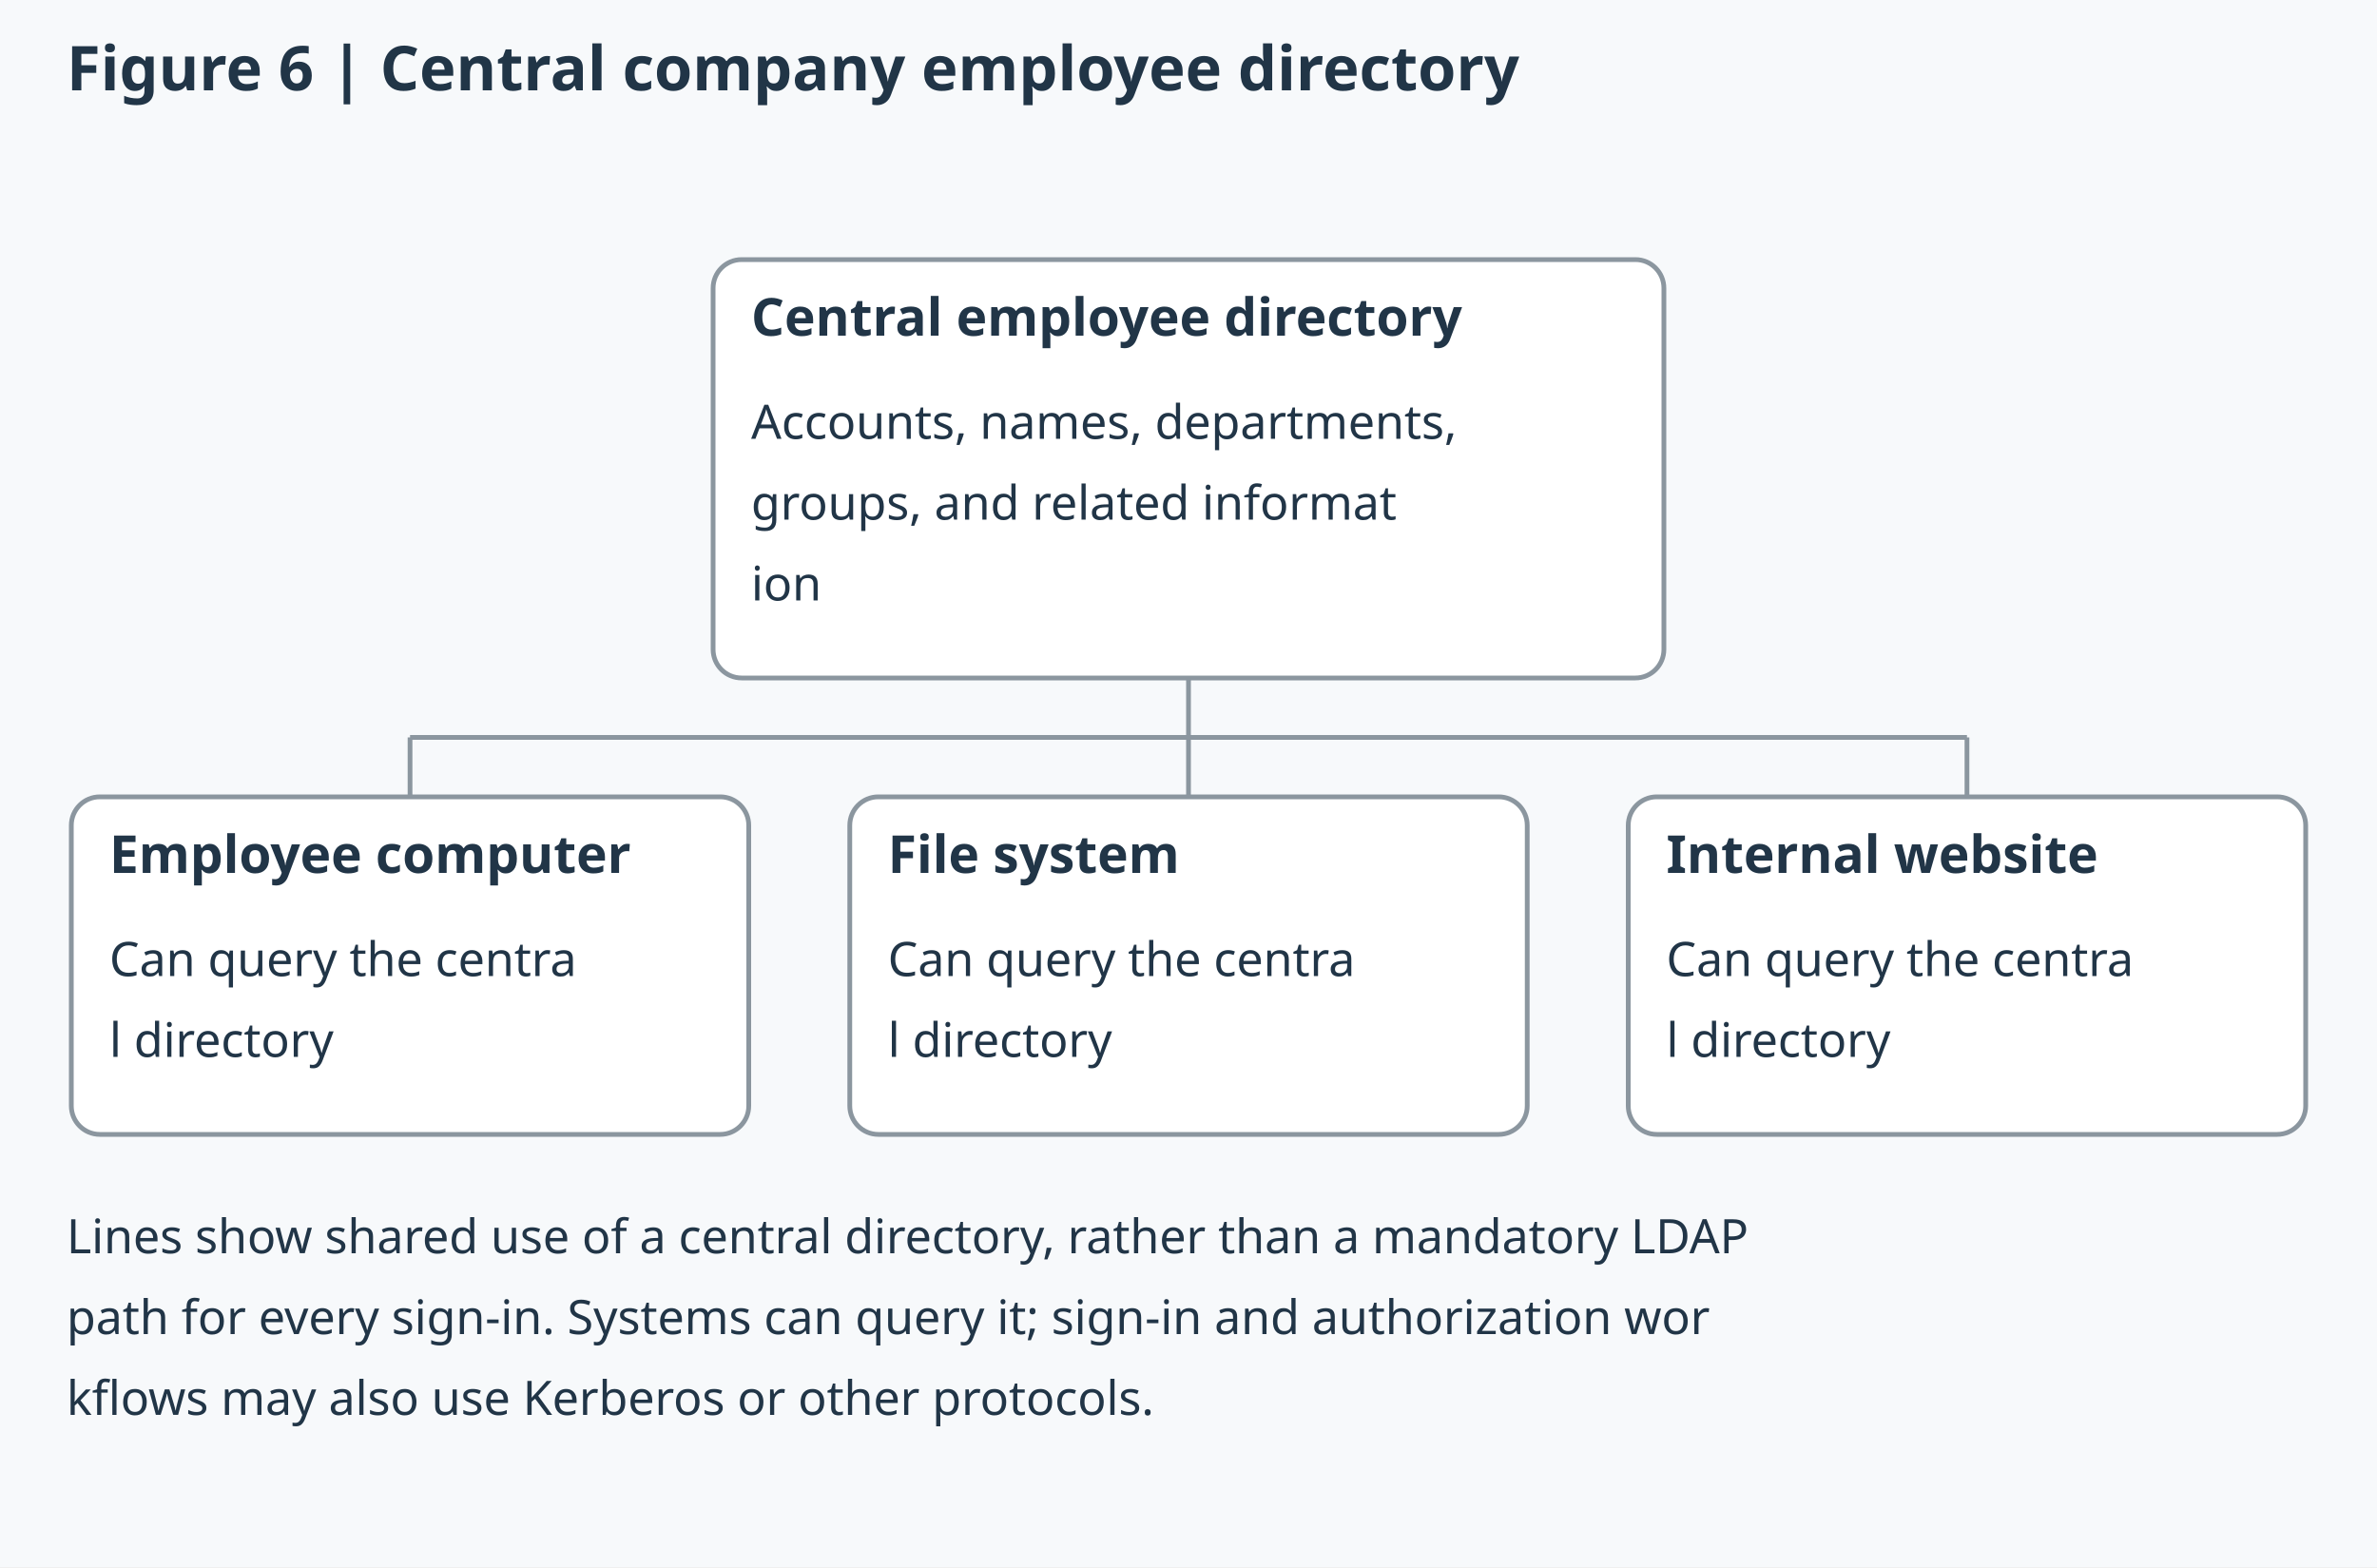
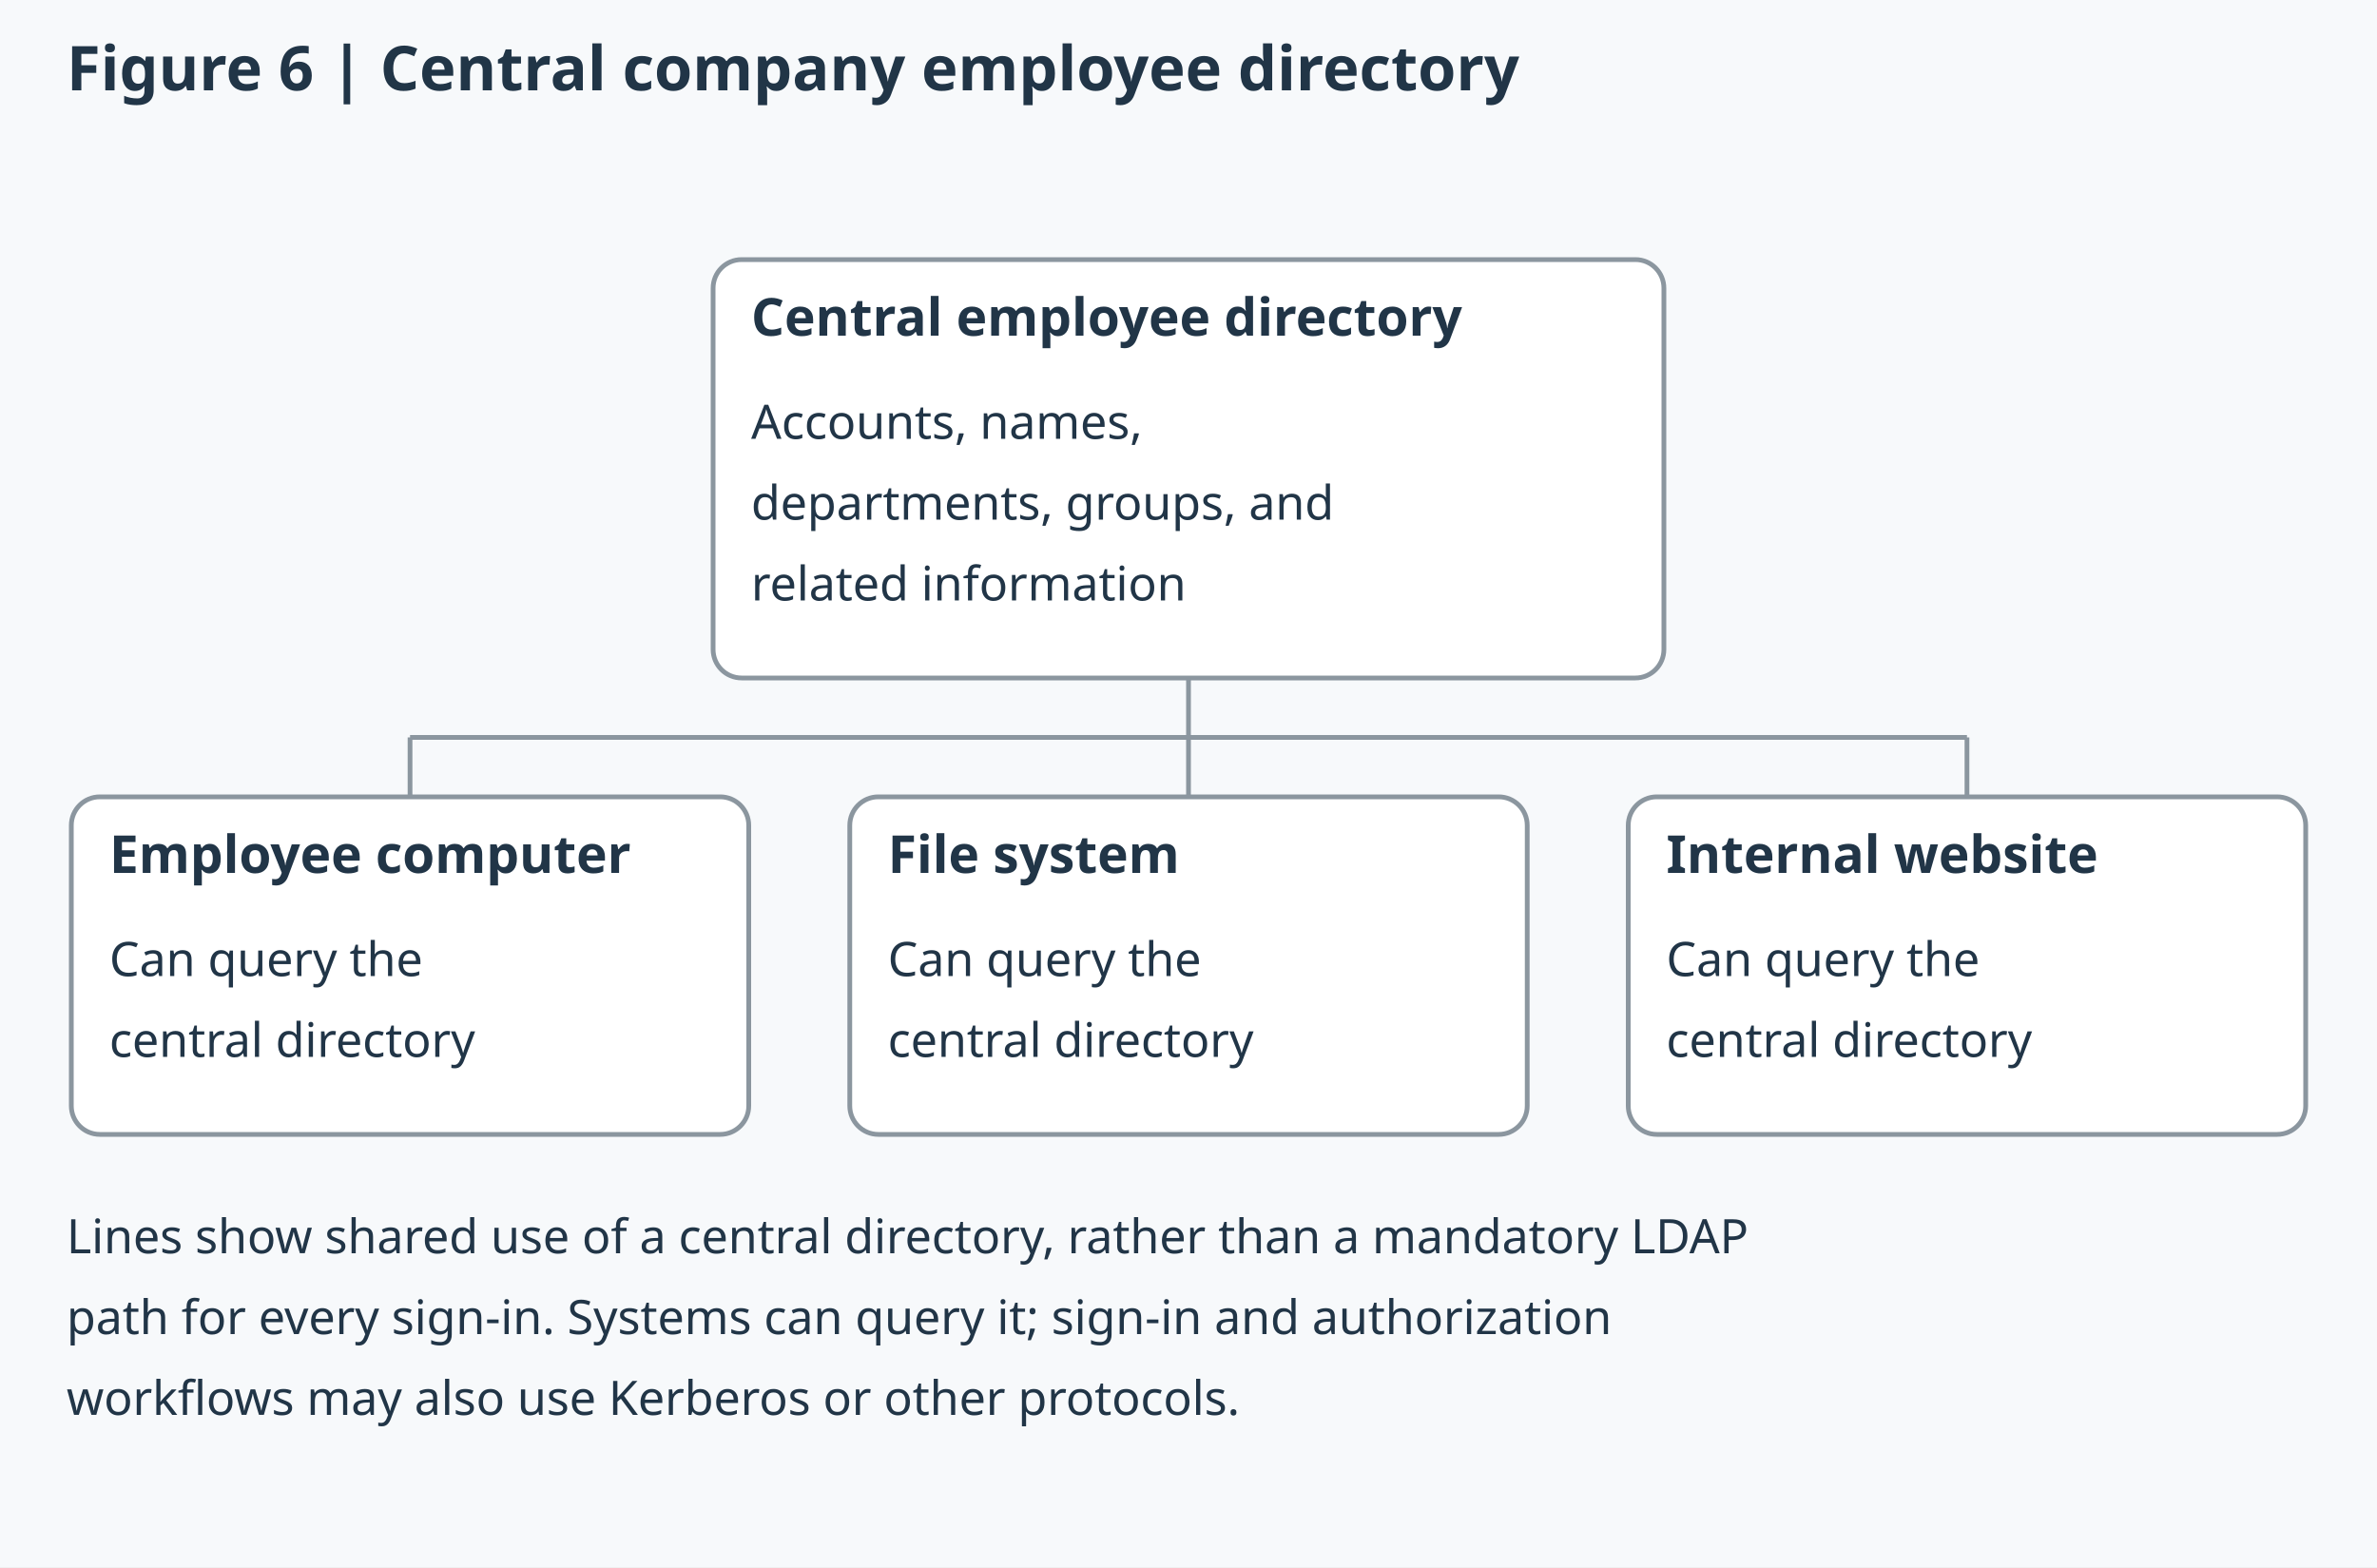
<svg xmlns="http://www.w3.org/2000/svg" viewBox="0 0 850 560.32" role="img" aria-labelledby="m0408-central-en-title m0408-central-en-desc" preserveAspectRatio="xMidYMid meet">
  <g transform="scale(0.85)">
    <rect width="1000" height="659.2" fill="#f7f9fb" />
    <g font-family="sans-serif" fill="#213547">
      <text x="28" y="38.0" font-size="26" font-weight="700">Figure 6 | Central company employee directory</text>
      <rect x="300" y="109.2" width="400" height="176" rx="12" fill="#ffffff" stroke="#8b969f" stroke-width="2" />
      <text x="316" y="141.2" font-size="22" font-weight="700">Central employee directory</text>
-       <text x="316" y="184.6" font-size="20">Accounts, names, departments,</text>
-       <text x="316" y="218.6" font-size="20"> groups, and related informat</text>
-       <text x="316" y="252.6" font-size="20">ion</text>
+       <text x="316" y="184.6" font-size="20">Accounts, names,</text>
+       <text x="316" y="218.6" font-size="20">departments, groups, and</text>
+       <text x="316" y="252.6" font-size="20">related information</text>
      <path d="M500 285.2V310.2M172.5 310.2H827.5" fill="none" stroke="#8b969f" stroke-width="2" />
      <path d="M172.5 310.2V335.2" fill="none" stroke="#8b969f" stroke-width="2" />
      <rect x="30.0" y="335.2" width="285" height="142" rx="12" fill="#ffffff" stroke="#8b969f" stroke-width="2" />
      <text x="46.0" y="367.2" font-size="22" font-weight="700">Employee computer</text>
-       <text x="46.0" y="410.6" font-size="20">Can query the centra</text>
-       <text x="46.0" y="444.6" font-size="20">l directory</text>
+       <text x="46.0" y="410.6" font-size="20">Can query the</text>
+       <text x="46.0" y="444.6" font-size="20">central directory</text>
      <path d="M500.0 310.2V335.2" fill="none" stroke="#8b969f" stroke-width="2" />
      <rect x="357.5" y="335.2" width="285" height="142" rx="12" fill="#ffffff" stroke="#8b969f" stroke-width="2" />
      <text x="373.5" y="367.2" font-size="22" font-weight="700">File system</text>
-       <text x="373.5" y="410.6" font-size="20">Can query the centra</text>
-       <text x="373.5" y="444.6" font-size="20">l directory</text>
+       <text x="373.5" y="410.6" font-size="20">Can query the</text>
+       <text x="373.5" y="444.6" font-size="20">central directory</text>
      <path d="M827.5 310.2V335.2" fill="none" stroke="#8b969f" stroke-width="2" />
      <rect x="685.0" y="335.2" width="285" height="142" rx="12" fill="#ffffff" stroke="#8b969f" stroke-width="2" />
      <text x="701.0" y="367.2" font-size="22" font-weight="700">Internal website</text>
-       <text x="701.0" y="410.6" font-size="20">Can query the centra</text>
-       <text x="701.0" y="444.6" font-size="20">l directory</text>
-       <text x="28" y="527.2" font-size="20">Lines show shared use of a central directory, rather than a mandatory LDAP </text>
-       <text x="28" y="561.2" font-size="20">path for every sign-in. Systems can query it; sign-in and authorization wor</text>
-       <text x="28" y="595.2" font-size="20">kflows may also use Kerberos or other protocols.</text>
+       <text x="701.0" y="410.6" font-size="20">Can query the</text>
+       <text x="701.0" y="444.6" font-size="20">central directory</text>
+       <text x="28" y="527.2" font-size="20">Lines show shared use of a central directory, rather than a mandatory LDAP</text>
+       <text x="28" y="561.2" font-size="20">path for every sign-in. Systems can query it; sign-in and authorization</text>
+       <text x="28" y="595.2" font-size="20">workflows may also use Kerberos or other protocols.</text>
    </g>
  </g>
</svg>
